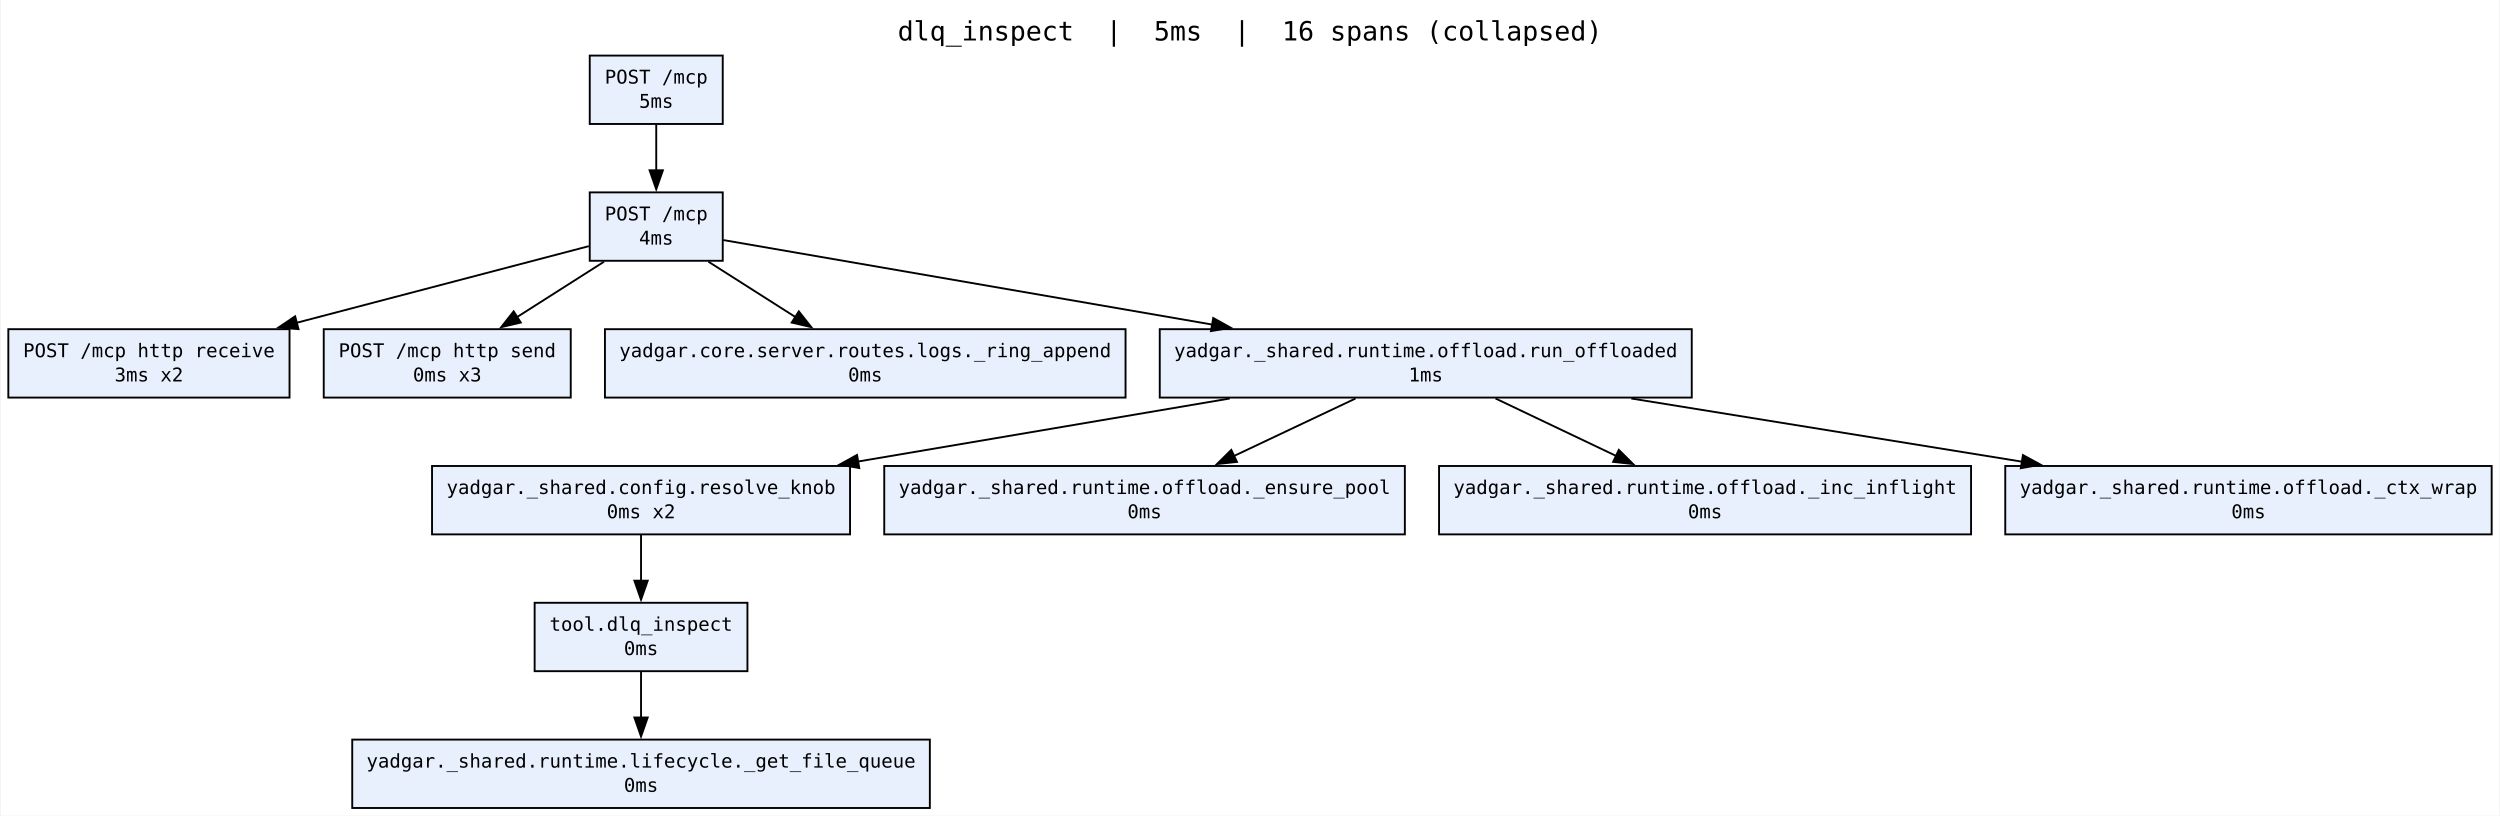
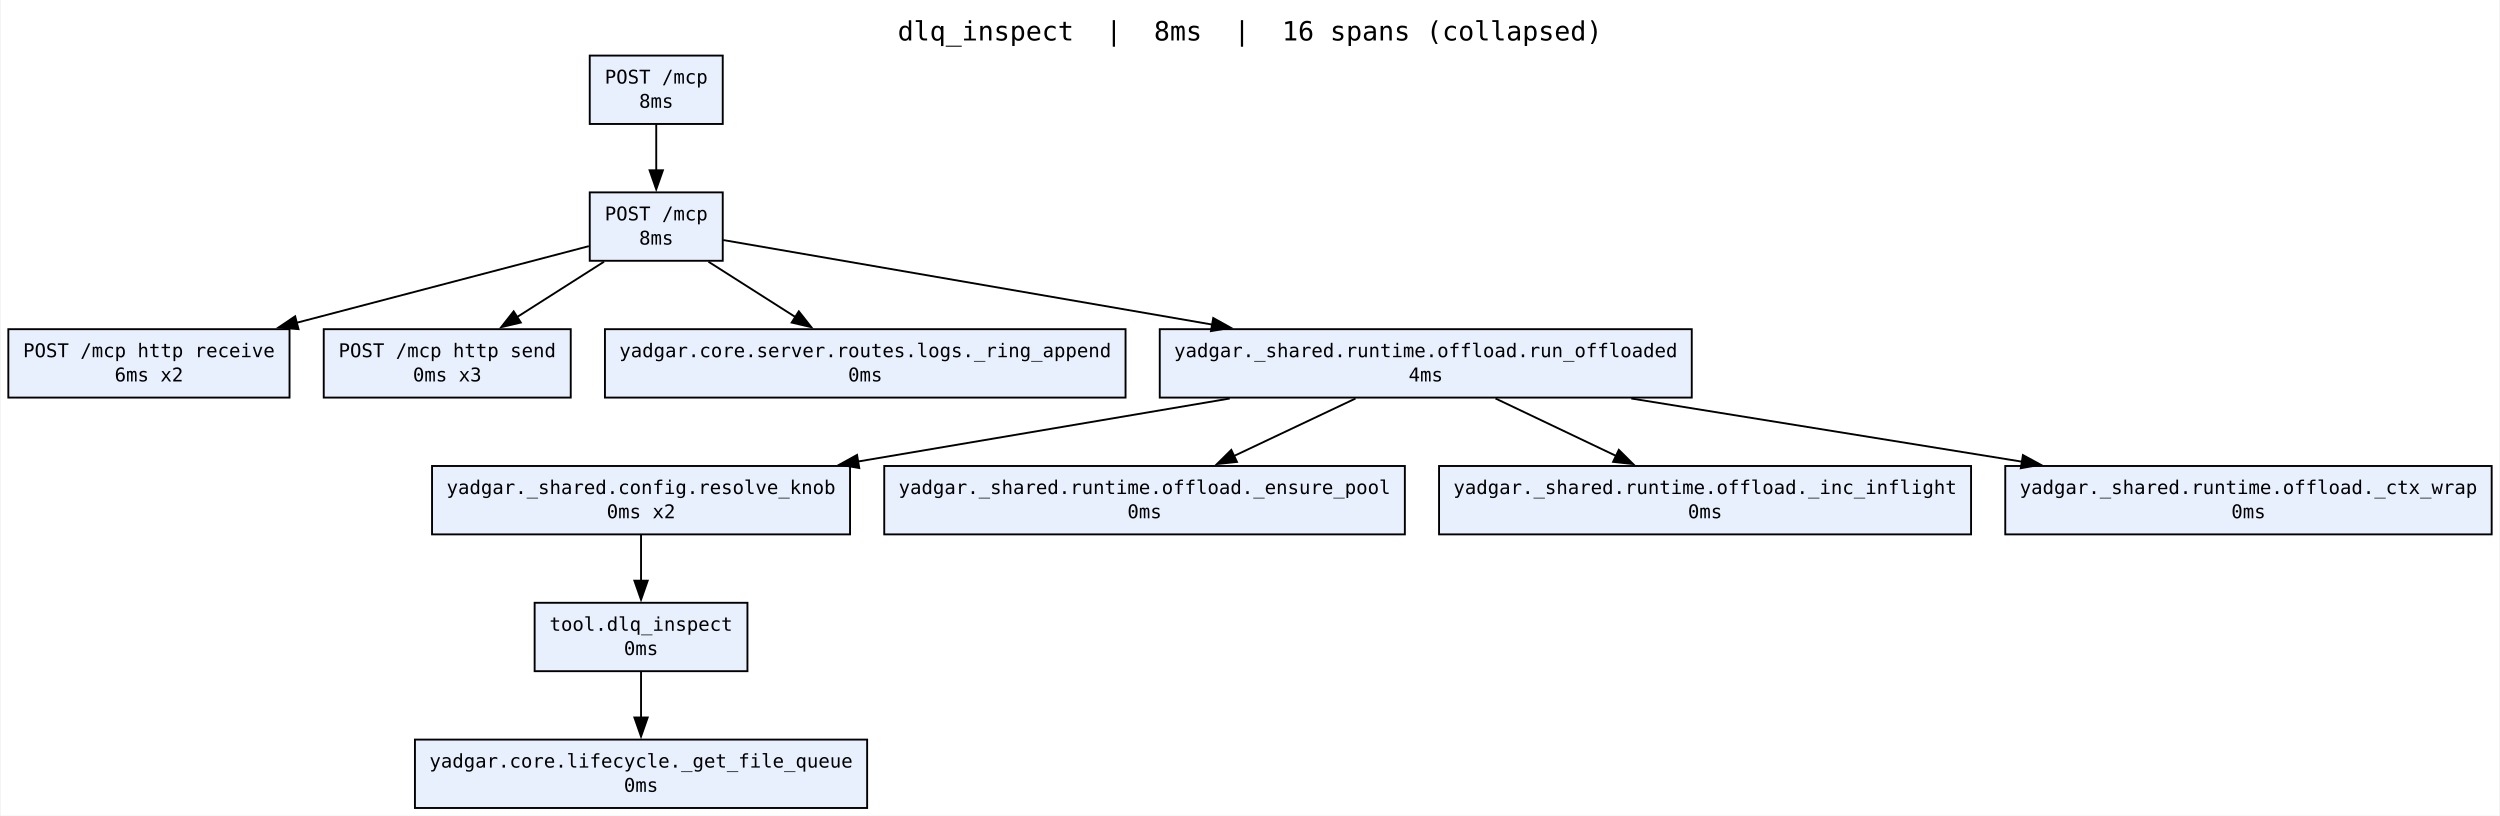
<svg xmlns="http://www.w3.org/2000/svg" width="1315pt" height="429pt" viewBox="0.00 0.00 1315.00 429.25">
  <g id="graph0" class="graph" transform="scale(1 1) rotate(0) translate(4 425.25)">
    <polygon fill="white" stroke="none" points="-4,4 -4,-425.25 1311,-425.25 1311,4 -4,4" />
-     <text text-anchor="middle" x="653.5" y="-403.95" font-family="monospace" font-size="14.00">dlq_inspect  |  5ms  |  16 spans (collapsed)</text>
+     <text text-anchor="middle" x="653.5" y="-403.95" font-family="monospace" font-size="14.00">dlq_inspect  |  8ms  |  16 spans (collapsed)</text>
    <g id="node1" class="node">
      <polygon fill="#e8f0fe" stroke="black" points="376,-396 306,-396 306,-360 376,-360 376,-396" />
      <text text-anchor="middle" x="341" y="-381.25" font-family="monospace" font-size="10.00">POST /mcp</text>
-       <text text-anchor="middle" x="341" y="-368.5" font-family="monospace" font-size="10.00">5ms</text>
+       <text text-anchor="middle" x="341" y="-368.5" font-family="monospace" font-size="10.00">8ms</text>
    </g>
    <g id="node2" class="node">
      <polygon fill="#e8f0fe" stroke="black" points="376,-324 306,-324 306,-288 376,-288 376,-324" />
      <text text-anchor="middle" x="341" y="-309.25" font-family="monospace" font-size="10.00">POST /mcp</text>
-       <text text-anchor="middle" x="341" y="-296.5" font-family="monospace" font-size="10.00">4ms</text>
+       <text text-anchor="middle" x="341" y="-296.5" font-family="monospace" font-size="10.00">8ms</text>
    </g>
-     <g id="edge7" class="edge">
+     <g id="edge1" class="edge">
      <path fill="none" stroke="black" d="M341,-359.7C341,-352.41 341,-343.73 341,-335.54" />
      <polygon fill="black" stroke="black" points="344.5,-335.62 341,-325.62 337.5,-335.62 344.5,-335.62" />
    </g>
    <g id="node3" class="node">
      <polygon fill="#e8f0fe" stroke="black" points="148,-252 0,-252 0,-216 148,-216 148,-252" />
      <text text-anchor="middle" x="74" y="-237.25" font-family="monospace" font-size="10.00">POST /mcp http receive</text>
-       <text text-anchor="middle" x="74" y="-224.5" font-family="monospace" font-size="10.00">3ms x2</text>
+       <text text-anchor="middle" x="74" y="-224.5" font-family="monospace" font-size="10.00">6ms x2</text>
    </g>
-     <g id="edge6" class="edge">
+     <g id="edge2" class="edge">
      <path fill="none" stroke="black" d="M305.54,-295.7C266.49,-285.47 202.49,-268.69 151.67,-255.36" />
      <polygon fill="black" stroke="black" points="152.73,-252.02 142.17,-252.87 150.95,-258.79 152.73,-252.02" />
    </g>
    <g id="node4" class="node">
      <polygon fill="#e8f0fe" stroke="black" points="296,-252 166,-252 166,-216 296,-216 296,-252" />
      <text text-anchor="middle" x="231" y="-237.25" font-family="monospace" font-size="10.00">POST /mcp http send</text>
      <text text-anchor="middle" x="231" y="-224.5" font-family="monospace" font-size="10.00">0ms x3</text>
    </g>
-     <g id="edge5" class="edge">
+     <g id="edge6" class="edge">
      <path fill="none" stroke="black" d="M313.53,-287.52C299.64,-278.68 282.6,-267.84 267.62,-258.3" />
      <polygon fill="black" stroke="black" points="269.72,-255.49 259.4,-253.07 265.96,-261.39 269.72,-255.49" />
    </g>
    <g id="node5" class="node">
      <polygon fill="#e8f0fe" stroke="black" points="588,-252 314,-252 314,-216 588,-216 588,-252" />
      <text text-anchor="middle" x="451" y="-237.25" font-family="monospace" font-size="10.00">yadgar.core.server.routes.logs._ring_append</text>
      <text text-anchor="middle" x="451" y="-224.5" font-family="monospace" font-size="10.00">0ms</text>
    </g>
-     <g id="edge11" class="edge">
+     <g id="edge9" class="edge">
      <path fill="none" stroke="black" d="M368.47,-287.52C382.36,-278.68 399.4,-267.84 414.38,-258.3" />
      <polygon fill="black" stroke="black" points="416.04,-261.39 422.6,-253.07 412.28,-255.49 416.04,-261.39" />
    </g>
    <g id="node6" class="node">
      <polygon fill="#e8f0fe" stroke="black" points="886,-252 606,-252 606,-216 886,-216 886,-252" />
      <text text-anchor="middle" x="746" y="-237.25" font-family="monospace" font-size="10.00">yadgar._shared.runtime.offload.run_offloaded</text>
-       <text text-anchor="middle" x="746" y="-224.5" font-family="monospace" font-size="10.00">1ms</text>
+       <text text-anchor="middle" x="746" y="-224.5" font-family="monospace" font-size="10.00">4ms</text>
    </g>
-     <g id="edge1" class="edge">
+     <g id="edge7" class="edge">
      <path fill="none" stroke="black" d="M376.23,-298.91C433.02,-289.1 547.16,-269.37 633.69,-254.41" />
      <polygon fill="black" stroke="black" points="634.15,-257.88 643.41,-252.73 632.96,-250.99 634.15,-257.88" />
    </g>
    <g id="node7" class="node">
      <polygon fill="#e8f0fe" stroke="black" points="443,-180 223,-180 223,-144 443,-144 443,-180" />
      <text text-anchor="middle" x="333" y="-165.25" font-family="monospace" font-size="10.00">yadgar._shared.config.resolve_knob</text>
      <text text-anchor="middle" x="333" y="-152.5" font-family="monospace" font-size="10.00">0ms x2</text>
    </g>
-     <g id="edge4" class="edge">
+     <g id="edge10" class="edge">
      <path fill="none" stroke="black" d="M642.85,-215.52C583.36,-205.43 508.45,-192.74 447.18,-182.35" />
      <polygon fill="black" stroke="black" points="447.85,-178.92 437.4,-180.7 446.68,-185.82 447.85,-178.92" />
    </g>
    <g id="node8" class="node">
      <polygon fill="#e8f0fe" stroke="black" points="735,-180 461,-180 461,-144 735,-144 735,-180" />
      <text text-anchor="middle" x="598" y="-165.25" font-family="monospace" font-size="10.00">yadgar._shared.runtime.offload._ensure_pool</text>
      <text text-anchor="middle" x="598" y="-152.5" font-family="monospace" font-size="10.00">0ms</text>
    </g>
-     <g id="edge8" class="edge">
+     <g id="edge11" class="edge">
      <path fill="none" stroke="black" d="M709.04,-215.52C689.63,-206.34 665.64,-194.99 644.93,-185.2" />
      <polygon fill="black" stroke="black" points="646.65,-182.14 636.12,-181.03 643.66,-188.47 646.65,-182.14" />
    </g>
    <g id="node9" class="node">
      <polygon fill="#e8f0fe" stroke="black" points="1033,-180 753,-180 753,-144 1033,-144 1033,-180" />
      <text text-anchor="middle" x="893" y="-165.25" font-family="monospace" font-size="10.00">yadgar._shared.runtime.offload._inc_inflight</text>
      <text text-anchor="middle" x="893" y="-152.5" font-family="monospace" font-size="10.00">0ms</text>
    </g>
-     <g id="edge2" class="edge">
+     <g id="edge8" class="edge">
      <path fill="none" stroke="black" d="M782.72,-215.52C801.91,-206.38 825.6,-195.09 846.11,-185.33" />
      <polygon fill="black" stroke="black" points="847.61,-188.49 855.13,-181.03 844.6,-182.17 847.61,-188.49" />
    </g>
    <g id="node10" class="node">
      <polygon fill="#e8f0fe" stroke="black" points="1307,-180 1051,-180 1051,-144 1307,-144 1307,-180" />
      <text text-anchor="middle" x="1179" y="-165.25" font-family="monospace" font-size="10.00">yadgar._shared.runtime.offload._ctx_wrap</text>
      <text text-anchor="middle" x="1179" y="-152.5" font-family="monospace" font-size="10.00">0ms</text>
    </g>
-     <g id="edge10" class="edge">
+     <g id="edge5" class="edge">
      <path fill="none" stroke="black" d="M854.15,-215.52C916.78,-205.39 995.71,-192.63 1060.09,-182.22" />
      <polygon fill="black" stroke="black" points="1060.3,-185.74 1069.61,-180.68 1059.18,-178.82 1060.3,-185.74" />
    </g>
    <g id="node11" class="node">
      <polygon fill="#e8f0fe" stroke="black" points="389,-108 277,-108 277,-72 389,-72 389,-108" />
      <text text-anchor="middle" x="333" y="-93.25" font-family="monospace" font-size="10.00">tool.dlq_inspect</text>
      <text text-anchor="middle" x="333" y="-80.5" font-family="monospace" font-size="10.00">0ms</text>
    </g>
    <g id="edge3" class="edge">
      <path fill="none" stroke="black" d="M333,-143.7C333,-136.41 333,-127.73 333,-119.54" />
      <polygon fill="black" stroke="black" points="336.5,-119.62 333,-109.62 329.5,-119.62 336.5,-119.62" />
    </g>
    <g id="node12" class="node">
-       <polygon fill="#e8f0fe" stroke="black" points="485,-36 181,-36 181,0 485,0 485,-36" />
-       <text text-anchor="middle" x="333" y="-21.25" font-family="monospace" font-size="10.00">yadgar._shared.runtime.lifecycle._get_file_queue</text>
+       <polygon fill="#e8f0fe" stroke="black" points="452,-36 214,-36 214,0 452,0 452,-36" />
+       <text text-anchor="middle" x="333" y="-21.25" font-family="monospace" font-size="10.00">yadgar.core.lifecycle._get_file_queue</text>
      <text text-anchor="middle" x="333" y="-8.5" font-family="monospace" font-size="10.00">0ms</text>
    </g>
-     <g id="edge9" class="edge">
+     <g id="edge4" class="edge">
      <path fill="none" stroke="black" d="M333,-71.7C333,-64.41 333,-55.73 333,-47.54" />
      <polygon fill="black" stroke="black" points="336.5,-47.62 333,-37.62 329.5,-47.62 336.5,-47.62" />
    </g>
  </g>
</svg>
